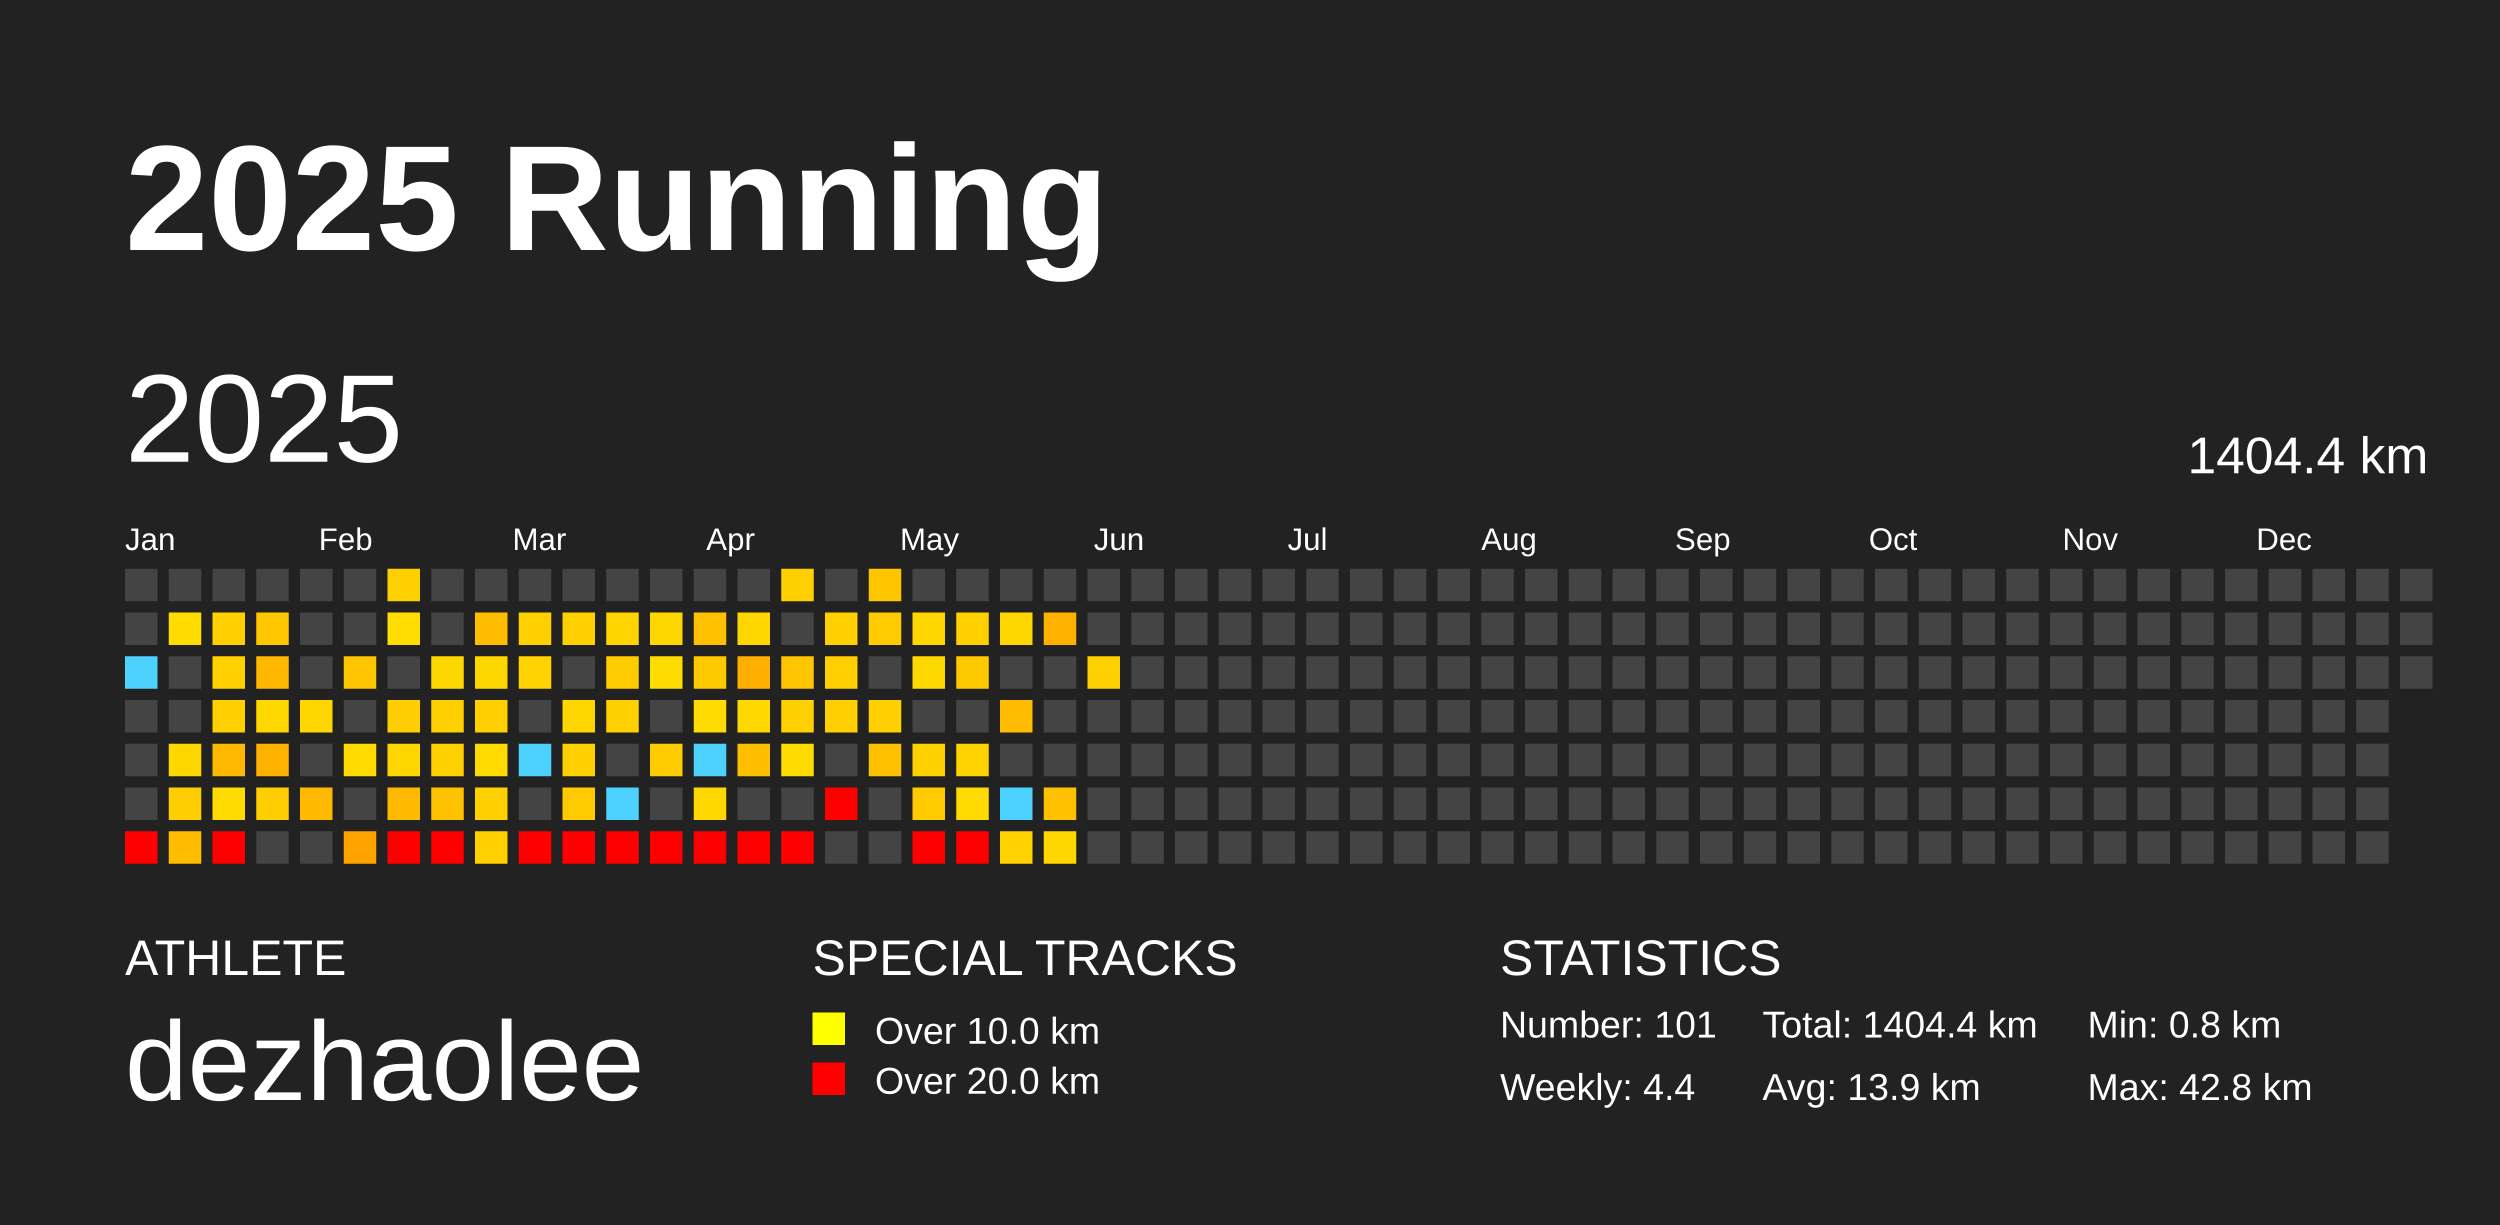
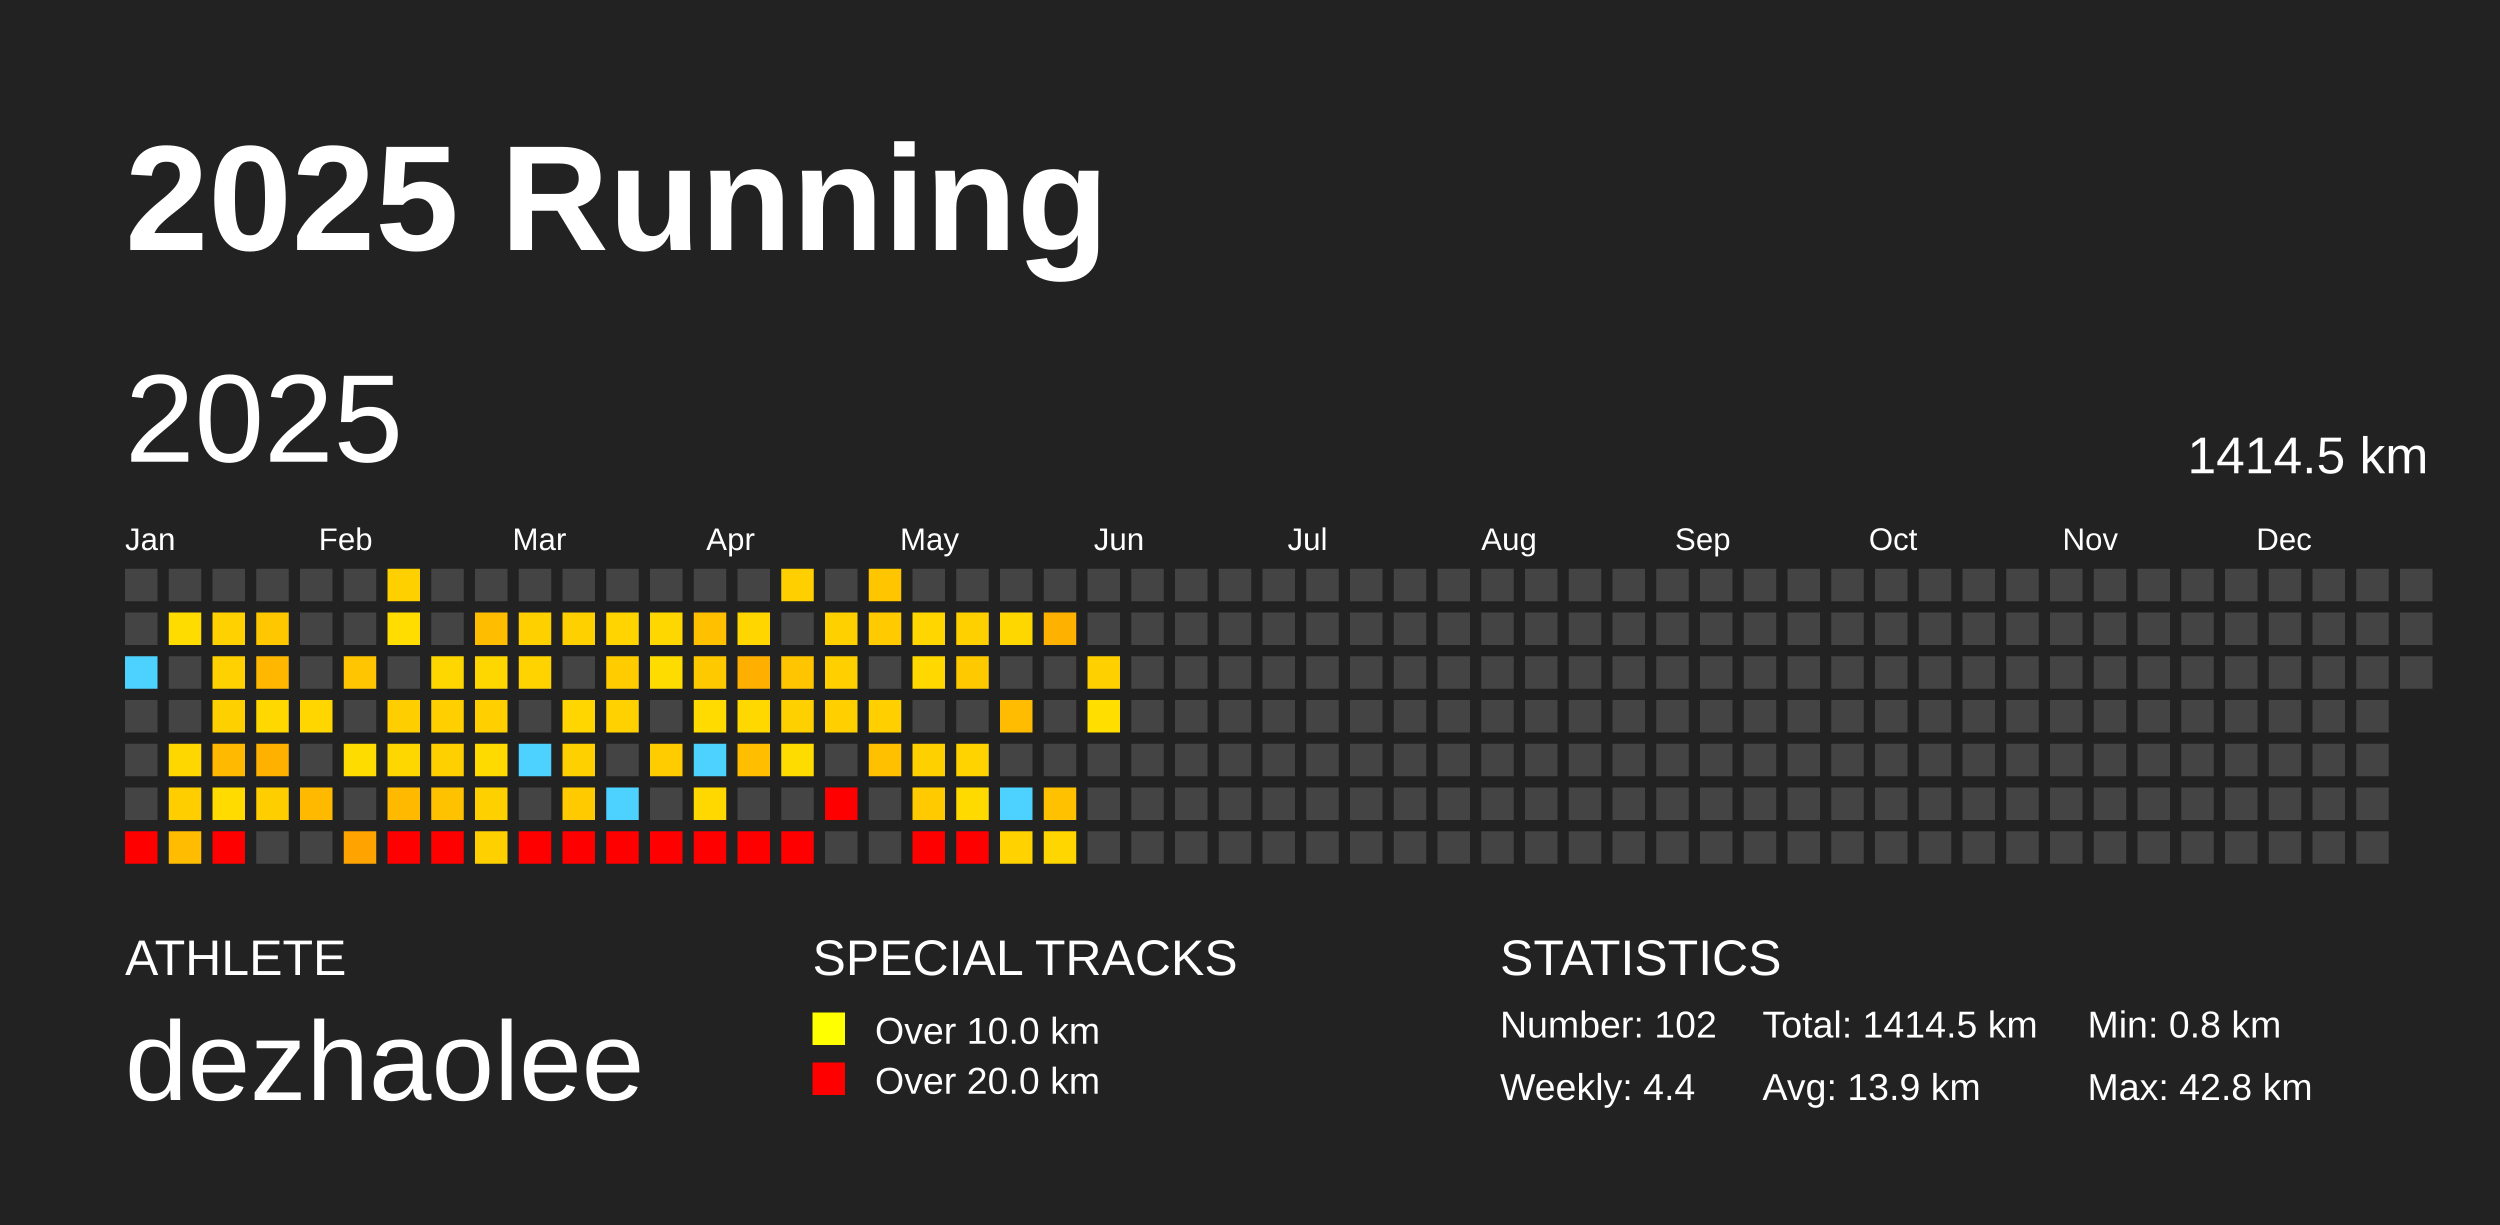
<svg xmlns="http://www.w3.org/2000/svg" baseProfile="full" height="98mm" version="1.1" viewBox="0,0,200,98" width="200mm">
  <defs />
  <rect fill="#222222" height="98" width="200" x="0" y="0" />
  <text fill="#FFFFFF" style="font-size:12px; font-family:Arial; font-weight:bold;" x="10" y="20">2025 Running</text>
  <text fill="#FFFFFF" style="font-size:4px; font-family:Arial" x="10" y="78">ATHLETE</text>
  <text fill="#FFFFFF" style="font-size:9px; font-family:Arial" x="10" y="88">dezhaolee</text>
  <text fill="#FFFFFF" style="font-size:4px; font-family:Arial" x="65" y="78">SPECIAL TRACKS</text>
  <rect fill="yellow" height="2.6" width="2.6" x="65" y="81" />
  <text fill="#FFFFFF" style="font-size:3px; font-family:Arial" x="70" y="83.5">Over 10.0 km</text>
  <rect fill="red" height="2.6" width="2.6" x="65" y="85" />
  <text fill="#FFFFFF" style="font-size:3px; font-family:Arial" x="70" y="87.5">Over 20.0 km</text>
  <text fill="#FFFFFF" style="font-size:4px; font-family:Arial" x="120" y="78">STATISTICS</text>
-   <text fill="#FFFFFF" style="font-size:3px; font-family:Arial" x="120" y="83">Number: 101</text>
+   <text fill="#FFFFFF" style="font-size:3px; font-family:Arial" x="120" y="83">Number: 102</text>
  <text fill="#FFFFFF" style="font-size:3px; font-family:Arial" x="120" y="88">Weekly: 4.4</text>
-   <text fill="#FFFFFF" style="font-size:3px; font-family:Arial" x="141" y="83">Total: 1404.4 km</text>
+   <text fill="#FFFFFF" style="font-size:3px; font-family:Arial" x="141" y="83">Total: 1414.5 km</text>
  <text fill="#FFFFFF" style="font-size:3px; font-family:Arial" x="141" y="88">Avg: 13.9 km</text>
  <text fill="#FFFFFF" style="font-size:3px; font-family:Arial" x="167" y="83">Min: 0.8 km</text>
  <text fill="#FFFFFF" style="font-size:3px; font-family:Arial" x="167" y="88">Max: 42.8 km</text>
  <text dominant-baseline="hanging" fill="#FFFFFF" style="font-size:10.0px; font-family:Arial;" x="10" y="30">2025</text>
-   <text dominant-baseline="hanging" fill="#FFFFFF" style="font-size:4.125px; font-family:Arial;" x="175" y="35">1404.4 km</text>
+   <text dominant-baseline="hanging" fill="#FFFFFF" style="font-size:4.125px; font-family:Arial;" x="175" y="35">1414.5 km</text>
  <text fill="#FFFFFF" style="font-size:2.5px; font-family:Arial" x="10.0" y="44">Jan</text>
  <text fill="#FFFFFF" style="font-size:2.5px; font-family:Arial" x="25.5" y="44">Feb</text>
  <text fill="#FFFFFF" style="font-size:2.5px; font-family:Arial" x="41.0" y="44">Mar</text>
  <text fill="#FFFFFF" style="font-size:2.5px; font-family:Arial" x="56.5" y="44">Apr</text>
  <text fill="#FFFFFF" style="font-size:2.5px; font-family:Arial" x="72.0" y="44">May</text>
  <text fill="#FFFFFF" style="font-size:2.5px; font-family:Arial" x="87.5" y="44">Jun</text>
  <text fill="#FFFFFF" style="font-size:2.5px; font-family:Arial" x="103.0" y="44">Jul</text>
  <text fill="#FFFFFF" style="font-size:2.5px; font-family:Arial" x="118.5" y="44">Aug</text>
  <text fill="#FFFFFF" style="font-size:2.5px; font-family:Arial" x="134.0" y="44">Sep</text>
  <text fill="#FFFFFF" style="font-size:2.5px; font-family:Arial" x="149.5" y="44">Oct</text>
  <text fill="#FFFFFF" style="font-size:2.5px; font-family:Arial" x="165.0" y="44">Nov</text>
  <text fill="#FFFFFF" style="font-size:2.5px; font-family:Arial" x="180.5" y="44">Dec</text>
  <rect fill="#444444" height="2.6" width="2.6" x="10.0" y="45.5" />
  <rect fill="#444444" height="2.6" width="2.6" x="10.0" y="49.0" />
  <rect fill="#4dd2ff" height="2.6" width="2.6" x="10.0" y="52.5" />
  <rect fill="#444444" height="2.6" width="2.6" x="10.0" y="56.0" />
  <rect fill="#444444" height="2.6" width="2.6" x="10.0" y="59.5" />
  <rect fill="#444444" height="2.6" width="2.6" x="10.0" y="63.0" />
  <rect fill="red" height="2.6" width="2.6" x="10.0" y="66.5" />
  <rect fill="#444444" height="2.6" width="2.6" x="13.5" y="45.5" />
  <rect fill="#ffdc00" height="2.6" width="2.6" x="13.5" y="49.0" />
  <rect fill="#444444" height="2.6" width="2.6" x="13.5" y="52.5" />
  <rect fill="#444444" height="2.6" width="2.6" x="13.5" y="56.0" />
  <rect fill="#ffd700" height="2.6" width="2.6" x="13.5" y="59.5" />
  <rect fill="#ffce00" height="2.6" width="2.6" x="13.5" y="63.0" />
  <rect fill="#ffbc00" height="2.6" width="2.6" x="13.5" y="66.5" />
  <rect fill="#444444" height="2.6" width="2.6" x="17.0" y="45.5" />
  <rect fill="#ffd100" height="2.6" width="2.6" x="17.0" y="49.0" />
  <rect fill="#ffd100" height="2.6" width="2.6" x="17.0" y="52.5" />
  <rect fill="#ffd000" height="2.6" width="2.6" x="17.0" y="56.0" />
  <rect fill="#ffb900" height="2.6" width="2.6" x="17.0" y="59.5" />
  <rect fill="#ffdb00" height="2.6" width="2.6" x="17.0" y="63.0" />
  <rect fill="red" height="2.6" width="2.6" x="17.0" y="66.5" />
  <rect fill="#444444" height="2.6" width="2.6" x="20.5" y="45.5" />
  <rect fill="#ffc700" height="2.6" width="2.6" x="20.5" y="49.0" />
  <rect fill="#ffb700" height="2.6" width="2.6" x="20.5" y="52.5" />
  <rect fill="#ffd800" height="2.6" width="2.6" x="20.5" y="56.0" />
  <rect fill="#ffb100" height="2.6" width="2.6" x="20.5" y="59.5" />
  <rect fill="#ffce00" height="2.6" width="2.6" x="20.5" y="63.0" />
  <rect fill="#444444" height="2.6" width="2.6" x="20.5" y="66.5" />
  <rect fill="#444444" height="2.6" width="2.6" x="24.0" y="45.5" />
  <rect fill="#444444" height="2.6" width="2.6" x="24.0" y="49.0" />
  <rect fill="#444444" height="2.6" width="2.6" x="24.0" y="52.5" />
  <rect fill="#ffd600" height="2.6" width="2.6" x="24.0" y="56.0" />
  <rect fill="#444444" height="2.6" width="2.6" x="24.0" y="59.5" />
  <rect fill="#ffba00" height="2.6" width="2.6" x="24.0" y="63.0" />
  <rect fill="#444444" height="2.6" width="2.6" x="24.0" y="66.5" />
  <rect fill="#444444" height="2.6" width="2.6" x="27.5" y="45.5" />
  <rect fill="#444444" height="2.6" width="2.6" x="27.5" y="49.0" />
  <rect fill="#ffc500" height="2.6" width="2.6" x="27.5" y="52.5" />
  <rect fill="#444444" height="2.6" width="2.6" x="27.5" y="56.0" />
  <rect fill="#ffdc00" height="2.6" width="2.6" x="27.5" y="59.5" />
  <rect fill="#444444" height="2.6" width="2.6" x="27.5" y="63.0" />
  <rect fill="#ffa300" height="2.6" width="2.6" x="27.5" y="66.5" />
  <rect fill="#ffd000" height="2.6" width="2.6" x="31.0" y="45.5" />
  <rect fill="#ffdd00" height="2.6" width="2.6" x="31.0" y="49.0" />
  <rect fill="#444444" height="2.6" width="2.6" x="31.0" y="52.5" />
  <rect fill="#ffce00" height="2.6" width="2.6" x="31.0" y="56.0" />
  <rect fill="#ffd700" height="2.6" width="2.6" x="31.0" y="59.5" />
  <rect fill="#ffba00" height="2.6" width="2.6" x="31.0" y="63.0" />
  <rect fill="red" height="2.6" width="2.6" x="31.0" y="66.5" />
  <rect fill="#444444" height="2.6" width="2.6" x="34.5" y="45.5" />
  <rect fill="#444444" height="2.6" width="2.6" x="34.5" y="49.0" />
  <rect fill="#ffd700" height="2.6" width="2.6" x="34.5" y="52.5" />
  <rect fill="#ffcf00" height="2.6" width="2.6" x="34.5" y="56.0" />
  <rect fill="#ffd000" height="2.6" width="2.6" x="34.5" y="59.5" />
  <rect fill="#ffc200" height="2.6" width="2.6" x="34.5" y="63.0" />
  <rect fill="red" height="2.6" width="2.6" x="34.5" y="66.5" />
  <rect fill="#444444" height="2.6" width="2.6" x="38.0" y="45.5" />
  <rect fill="#ffbd00" height="2.6" width="2.6" x="38.0" y="49.0" />
  <rect fill="#ffd700" height="2.6" width="2.6" x="38.0" y="52.5" />
  <rect fill="#ffcf00" height="2.6" width="2.6" x="38.0" y="56.0" />
  <rect fill="#ffda00" height="2.6" width="2.6" x="38.0" y="59.5" />
  <rect fill="#ffd000" height="2.6" width="2.6" x="38.0" y="63.0" />
  <rect fill="#ffd000" height="2.6" width="2.6" x="38.0" y="66.5" />
  <rect fill="#444444" height="2.6" width="2.6" x="41.5" y="45.5" />
  <rect fill="#ffd000" height="2.6" width="2.6" x="41.5" y="49.0" />
  <rect fill="#ffd300" height="2.6" width="2.6" x="41.5" y="52.5" />
  <rect fill="#444444" height="2.6" width="2.6" x="41.5" y="56.0" />
  <rect fill="#4dd2ff" height="2.6" width="2.6" x="41.5" y="59.5" />
  <rect fill="#444444" height="2.6" width="2.6" x="41.5" y="63.0" />
  <rect fill="red" height="2.6" width="2.6" x="41.5" y="66.5" />
  <rect fill="#444444" height="2.6" width="2.6" x="45.0" y="45.5" />
  <rect fill="#ffd000" height="2.6" width="2.6" x="45.0" y="49.0" />
  <rect fill="#444444" height="2.6" width="2.6" x="45.0" y="52.5" />
  <rect fill="#ffd600" height="2.6" width="2.6" x="45.0" y="56.0" />
  <rect fill="#ffd000" height="2.6" width="2.6" x="45.0" y="59.5" />
  <rect fill="#ffca00" height="2.6" width="2.6" x="45.0" y="63.0" />
  <rect fill="red" height="2.6" width="2.6" x="45.0" y="66.5" />
  <rect fill="#444444" height="2.6" width="2.6" x="48.5" y="45.5" />
  <rect fill="#ffd400" height="2.6" width="2.6" x="48.5" y="49.0" />
  <rect fill="#ffcc00" height="2.6" width="2.6" x="48.5" y="52.5" />
  <rect fill="#ffd100" height="2.6" width="2.6" x="48.5" y="56.0" />
  <rect fill="#444444" height="2.6" width="2.6" x="48.5" y="59.5" />
  <rect fill="#4dd2ff" height="2.6" width="2.6" x="48.5" y="63.0" />
  <rect fill="red" height="2.6" width="2.6" x="48.5" y="66.5" />
  <rect fill="#444444" height="2.6" width="2.6" x="52.0" y="45.5" />
  <rect fill="#ffd700" height="2.6" width="2.6" x="52.0" y="49.0" />
  <rect fill="#ffdc00" height="2.6" width="2.6" x="52.0" y="52.5" />
  <rect fill="#444444" height="2.6" width="2.6" x="52.0" y="56.0" />
  <rect fill="#ffcc00" height="2.6" width="2.6" x="52.0" y="59.5" />
  <rect fill="#444444" height="2.6" width="2.6" x="52.0" y="63.0" />
  <rect fill="red" height="2.6" width="2.6" x="52.0" y="66.5" />
  <rect fill="#444444" height="2.6" width="2.6" x="55.5" y="45.5" />
  <rect fill="#ffc000" height="2.6" width="2.6" x="55.5" y="49.0" />
  <rect fill="#ffc900" height="2.6" width="2.6" x="55.5" y="52.5" />
  <rect fill="#ffdb00" height="2.6" width="2.6" x="55.5" y="56.0" />
  <rect fill="#4dd2ff" height="2.6" width="2.6" x="55.5" y="59.5" />
  <rect fill="#ffd800" height="2.6" width="2.6" x="55.5" y="63.0" />
  <rect fill="red" height="2.6" width="2.6" x="55.5" y="66.5" />
  <rect fill="#444444" height="2.6" width="2.6" x="59.0" y="45.5" />
  <rect fill="#ffd600" height="2.6" width="2.6" x="59.0" y="49.0" />
  <rect fill="#ffaf00" height="2.6" width="2.6" x="59.0" y="52.5" />
  <rect fill="#ffd800" height="2.6" width="2.6" x="59.0" y="56.0" />
  <rect fill="#ffbe00" height="2.6" width="2.6" x="59.0" y="59.5" />
  <rect fill="#444444" height="2.6" width="2.6" x="59.0" y="63.0" />
  <rect fill="red" height="2.6" width="2.6" x="59.0" y="66.5" />
  <rect fill="#ffcf00" height="2.6" width="2.6" x="62.5" y="45.5" />
  <rect fill="#444444" height="2.6" width="2.6" x="62.5" y="49.0" />
  <rect fill="#ffc500" height="2.6" width="2.6" x="62.5" y="52.5" />
  <rect fill="#ffd000" height="2.6" width="2.6" x="62.5" y="56.0" />
  <rect fill="#ffdc00" height="2.6" width="2.6" x="62.5" y="59.5" />
  <rect fill="#444444" height="2.6" width="2.6" x="62.5" y="63.0" />
  <rect fill="red" height="2.6" width="2.6" x="62.5" y="66.5" />
  <rect fill="#444444" height="2.6" width="2.6" x="66.0" y="45.5" />
  <rect fill="#ffd000" height="2.6" width="2.6" x="66.0" y="49.0" />
  <rect fill="#ffcf00" height="2.6" width="2.6" x="66.0" y="52.5" />
  <rect fill="#ffcf00" height="2.6" width="2.6" x="66.0" y="56.0" />
  <rect fill="#444444" height="2.6" width="2.6" x="66.0" y="59.5" />
  <rect fill="red" height="2.6" width="2.6" x="66.0" y="63.0" />
  <rect fill="#444444" height="2.6" width="2.6" x="66.0" y="66.5" />
  <rect fill="#ffc600" height="2.6" width="2.6" x="69.5" y="45.5" />
  <rect fill="#ffca00" height="2.6" width="2.6" x="69.5" y="49.0" />
  <rect fill="#444444" height="2.6" width="2.6" x="69.5" y="52.5" />
  <rect fill="#ffcf00" height="2.6" width="2.6" x="69.5" y="56.0" />
  <rect fill="#ffc000" height="2.6" width="2.6" x="69.5" y="59.5" />
  <rect fill="#444444" height="2.6" width="2.6" x="69.5" y="63.0" />
  <rect fill="#444444" height="2.6" width="2.6" x="69.5" y="66.5" />
  <rect fill="#444444" height="2.6" width="2.6" x="73.0" y="45.5" />
  <rect fill="#ffd600" height="2.6" width="2.6" x="73.0" y="49.0" />
  <rect fill="#ffd800" height="2.6" width="2.6" x="73.0" y="52.5" />
  <rect fill="#444444" height="2.6" width="2.6" x="73.0" y="56.0" />
  <rect fill="#ffd000" height="2.6" width="2.6" x="73.0" y="59.5" />
  <rect fill="#ffca00" height="2.6" width="2.6" x="73.0" y="63.0" />
  <rect fill="red" height="2.6" width="2.6" x="73.0" y="66.5" />
  <rect fill="#444444" height="2.6" width="2.6" x="76.5" y="45.5" />
  <rect fill="#ffd000" height="2.6" width="2.6" x="76.5" y="49.0" />
  <rect fill="#ffc900" height="2.6" width="2.6" x="76.5" y="52.5" />
  <rect fill="#444444" height="2.6" width="2.6" x="76.5" y="56.0" />
  <rect fill="#ffd300" height="2.6" width="2.6" x="76.5" y="59.5" />
  <rect fill="#ffda00" height="2.6" width="2.6" x="76.5" y="63.0" />
  <rect fill="red" height="2.6" width="2.6" x="76.5" y="66.5" />
  <rect fill="#444444" height="2.6" width="2.6" x="80.0" y="45.5" />
  <rect fill="#ffd700" height="2.6" width="2.6" x="80.0" y="49.0" />
  <rect fill="#444444" height="2.6" width="2.6" x="80.0" y="52.5" />
  <rect fill="#ffbc00" height="2.6" width="2.6" x="80.0" y="56.0" />
  <rect fill="#444444" height="2.6" width="2.6" x="80.0" y="59.5" />
  <rect fill="#4dd2ff" height="2.6" width="2.6" x="80.0" y="63.0" />
  <rect fill="#ffd200" height="2.6" width="2.6" x="80.0" y="66.5" />
  <rect fill="#444444" height="2.6" width="2.6" x="83.5" y="45.5" />
  <rect fill="#ffb100" height="2.6" width="2.6" x="83.5" y="49.0" />
  <rect fill="#444444" height="2.6" width="2.6" x="83.5" y="52.5" />
  <rect fill="#444444" height="2.6" width="2.6" x="83.5" y="56.0" />
  <rect fill="#444444" height="2.6" width="2.6" x="83.5" y="59.5" />
  <rect fill="#ffc100" height="2.6" width="2.6" x="83.5" y="63.0" />
  <rect fill="#ffd600" height="2.6" width="2.6" x="83.5" y="66.5" />
  <rect fill="#444444" height="2.6" width="2.6" x="87.0" y="45.5" />
  <rect fill="#444444" height="2.6" width="2.6" x="87.0" y="49.0" />
  <rect fill="#ffd000" height="2.6" width="2.6" x="87.0" y="52.5" />
-   <rect fill="#444444" height="2.6" width="2.6" x="87.0" y="56.0" />
+   <rect fill="#ffde00" height="2.6" width="2.6" x="87.0" y="56.0" />
  <rect fill="#444444" height="2.6" width="2.6" x="87.0" y="59.5" />
  <rect fill="#444444" height="2.6" width="2.6" x="87.0" y="63.0" />
  <rect fill="#444444" height="2.6" width="2.6" x="87.0" y="66.5" />
  <rect fill="#444444" height="2.6" width="2.6" x="90.5" y="45.5" />
  <rect fill="#444444" height="2.6" width="2.6" x="90.5" y="49.0" />
  <rect fill="#444444" height="2.6" width="2.6" x="90.5" y="52.5" />
  <rect fill="#444444" height="2.6" width="2.6" x="90.5" y="56.0" />
  <rect fill="#444444" height="2.6" width="2.6" x="90.5" y="59.5" />
  <rect fill="#444444" height="2.6" width="2.6" x="90.5" y="63.0" />
  <rect fill="#444444" height="2.6" width="2.6" x="90.5" y="66.5" />
  <rect fill="#444444" height="2.6" width="2.6" x="94.0" y="45.5" />
  <rect fill="#444444" height="2.6" width="2.6" x="94.0" y="49.0" />
  <rect fill="#444444" height="2.6" width="2.6" x="94.0" y="52.5" />
  <rect fill="#444444" height="2.6" width="2.6" x="94.0" y="56.0" />
  <rect fill="#444444" height="2.6" width="2.6" x="94.0" y="59.5" />
  <rect fill="#444444" height="2.6" width="2.6" x="94.0" y="63.0" />
  <rect fill="#444444" height="2.6" width="2.6" x="94.0" y="66.5" />
  <rect fill="#444444" height="2.6" width="2.6" x="97.5" y="45.5" />
  <rect fill="#444444" height="2.6" width="2.6" x="97.5" y="49.0" />
  <rect fill="#444444" height="2.6" width="2.6" x="97.5" y="52.5" />
  <rect fill="#444444" height="2.6" width="2.6" x="97.5" y="56.0" />
  <rect fill="#444444" height="2.6" width="2.6" x="97.5" y="59.5" />
  <rect fill="#444444" height="2.6" width="2.6" x="97.5" y="63.0" />
  <rect fill="#444444" height="2.6" width="2.6" x="97.5" y="66.5" />
  <rect fill="#444444" height="2.6" width="2.6" x="101.0" y="45.5" />
  <rect fill="#444444" height="2.6" width="2.6" x="101.0" y="49.0" />
  <rect fill="#444444" height="2.6" width="2.6" x="101.0" y="52.5" />
  <rect fill="#444444" height="2.6" width="2.6" x="101.0" y="56.0" />
  <rect fill="#444444" height="2.6" width="2.6" x="101.0" y="59.5" />
  <rect fill="#444444" height="2.6" width="2.6" x="101.0" y="63.0" />
  <rect fill="#444444" height="2.6" width="2.6" x="101.0" y="66.5" />
  <rect fill="#444444" height="2.6" width="2.6" x="104.5" y="45.5" />
  <rect fill="#444444" height="2.6" width="2.6" x="104.5" y="49.0" />
  <rect fill="#444444" height="2.6" width="2.6" x="104.5" y="52.5" />
  <rect fill="#444444" height="2.6" width="2.6" x="104.5" y="56.0" />
  <rect fill="#444444" height="2.6" width="2.6" x="104.5" y="59.5" />
  <rect fill="#444444" height="2.6" width="2.6" x="104.5" y="63.0" />
  <rect fill="#444444" height="2.6" width="2.6" x="104.5" y="66.5" />
  <rect fill="#444444" height="2.6" width="2.6" x="108.0" y="45.5" />
  <rect fill="#444444" height="2.6" width="2.6" x="108.0" y="49.0" />
  <rect fill="#444444" height="2.6" width="2.6" x="108.0" y="52.5" />
  <rect fill="#444444" height="2.6" width="2.6" x="108.0" y="56.0" />
  <rect fill="#444444" height="2.6" width="2.6" x="108.0" y="59.5" />
  <rect fill="#444444" height="2.6" width="2.6" x="108.0" y="63.0" />
  <rect fill="#444444" height="2.6" width="2.6" x="108.0" y="66.5" />
  <rect fill="#444444" height="2.6" width="2.6" x="111.5" y="45.5" />
  <rect fill="#444444" height="2.6" width="2.6" x="111.5" y="49.0" />
  <rect fill="#444444" height="2.6" width="2.6" x="111.5" y="52.5" />
  <rect fill="#444444" height="2.6" width="2.6" x="111.5" y="56.0" />
  <rect fill="#444444" height="2.6" width="2.6" x="111.5" y="59.5" />
  <rect fill="#444444" height="2.6" width="2.6" x="111.5" y="63.0" />
  <rect fill="#444444" height="2.6" width="2.6" x="111.5" y="66.5" />
  <rect fill="#444444" height="2.6" width="2.6" x="115.0" y="45.5" />
  <rect fill="#444444" height="2.6" width="2.6" x="115.0" y="49.0" />
  <rect fill="#444444" height="2.6" width="2.6" x="115.0" y="52.5" />
  <rect fill="#444444" height="2.6" width="2.6" x="115.0" y="56.0" />
  <rect fill="#444444" height="2.6" width="2.6" x="115.0" y="59.5" />
  <rect fill="#444444" height="2.6" width="2.6" x="115.0" y="63.0" />
  <rect fill="#444444" height="2.6" width="2.6" x="115.0" y="66.5" />
  <rect fill="#444444" height="2.6" width="2.6" x="118.5" y="45.5" />
  <rect fill="#444444" height="2.6" width="2.6" x="118.5" y="49.0" />
  <rect fill="#444444" height="2.6" width="2.6" x="118.5" y="52.5" />
  <rect fill="#444444" height="2.6" width="2.6" x="118.5" y="56.0" />
  <rect fill="#444444" height="2.6" width="2.6" x="118.5" y="59.5" />
  <rect fill="#444444" height="2.6" width="2.6" x="118.5" y="63.0" />
  <rect fill="#444444" height="2.6" width="2.6" x="118.5" y="66.5" />
  <rect fill="#444444" height="2.6" width="2.6" x="122.0" y="45.5" />
  <rect fill="#444444" height="2.6" width="2.6" x="122.0" y="49.0" />
  <rect fill="#444444" height="2.6" width="2.6" x="122.0" y="52.5" />
  <rect fill="#444444" height="2.6" width="2.6" x="122.0" y="56.0" />
  <rect fill="#444444" height="2.6" width="2.6" x="122.0" y="59.5" />
  <rect fill="#444444" height="2.6" width="2.6" x="122.0" y="63.0" />
  <rect fill="#444444" height="2.6" width="2.6" x="122.0" y="66.5" />
  <rect fill="#444444" height="2.6" width="2.6" x="125.5" y="45.5" />
  <rect fill="#444444" height="2.6" width="2.6" x="125.5" y="49.0" />
  <rect fill="#444444" height="2.6" width="2.6" x="125.5" y="52.5" />
  <rect fill="#444444" height="2.6" width="2.6" x="125.5" y="56.0" />
  <rect fill="#444444" height="2.6" width="2.6" x="125.5" y="59.5" />
  <rect fill="#444444" height="2.6" width="2.6" x="125.5" y="63.0" />
  <rect fill="#444444" height="2.6" width="2.6" x="125.5" y="66.5" />
  <rect fill="#444444" height="2.6" width="2.6" x="129.0" y="45.5" />
  <rect fill="#444444" height="2.6" width="2.6" x="129.0" y="49.0" />
  <rect fill="#444444" height="2.6" width="2.6" x="129.0" y="52.5" />
  <rect fill="#444444" height="2.6" width="2.6" x="129.0" y="56.0" />
  <rect fill="#444444" height="2.6" width="2.6" x="129.0" y="59.5" />
  <rect fill="#444444" height="2.6" width="2.6" x="129.0" y="63.0" />
  <rect fill="#444444" height="2.6" width="2.6" x="129.0" y="66.5" />
  <rect fill="#444444" height="2.6" width="2.6" x="132.5" y="45.5" />
  <rect fill="#444444" height="2.6" width="2.6" x="132.5" y="49.0" />
  <rect fill="#444444" height="2.6" width="2.6" x="132.5" y="52.5" />
  <rect fill="#444444" height="2.6" width="2.6" x="132.5" y="56.0" />
  <rect fill="#444444" height="2.6" width="2.6" x="132.5" y="59.5" />
  <rect fill="#444444" height="2.6" width="2.6" x="132.5" y="63.0" />
  <rect fill="#444444" height="2.6" width="2.6" x="132.5" y="66.5" />
  <rect fill="#444444" height="2.6" width="2.6" x="136.0" y="45.5" />
  <rect fill="#444444" height="2.6" width="2.6" x="136.0" y="49.0" />
  <rect fill="#444444" height="2.6" width="2.6" x="136.0" y="52.5" />
  <rect fill="#444444" height="2.6" width="2.6" x="136.0" y="56.0" />
  <rect fill="#444444" height="2.6" width="2.6" x="136.0" y="59.5" />
  <rect fill="#444444" height="2.6" width="2.6" x="136.0" y="63.0" />
  <rect fill="#444444" height="2.6" width="2.6" x="136.0" y="66.5" />
  <rect fill="#444444" height="2.6" width="2.6" x="139.5" y="45.5" />
  <rect fill="#444444" height="2.6" width="2.6" x="139.5" y="49.0" />
  <rect fill="#444444" height="2.6" width="2.6" x="139.5" y="52.5" />
  <rect fill="#444444" height="2.6" width="2.6" x="139.5" y="56.0" />
  <rect fill="#444444" height="2.6" width="2.6" x="139.5" y="59.5" />
  <rect fill="#444444" height="2.6" width="2.6" x="139.5" y="63.0" />
  <rect fill="#444444" height="2.6" width="2.6" x="139.5" y="66.5" />
  <rect fill="#444444" height="2.6" width="2.6" x="143.0" y="45.5" />
  <rect fill="#444444" height="2.6" width="2.6" x="143.0" y="49.0" />
  <rect fill="#444444" height="2.6" width="2.6" x="143.0" y="52.5" />
  <rect fill="#444444" height="2.6" width="2.6" x="143.0" y="56.0" />
  <rect fill="#444444" height="2.6" width="2.6" x="143.0" y="59.5" />
  <rect fill="#444444" height="2.6" width="2.6" x="143.0" y="63.0" />
  <rect fill="#444444" height="2.6" width="2.6" x="143.0" y="66.5" />
  <rect fill="#444444" height="2.6" width="2.6" x="146.5" y="45.5" />
  <rect fill="#444444" height="2.6" width="2.6" x="146.5" y="49.0" />
  <rect fill="#444444" height="2.6" width="2.6" x="146.5" y="52.5" />
  <rect fill="#444444" height="2.6" width="2.6" x="146.5" y="56.0" />
  <rect fill="#444444" height="2.6" width="2.6" x="146.5" y="59.5" />
  <rect fill="#444444" height="2.6" width="2.6" x="146.5" y="63.0" />
  <rect fill="#444444" height="2.6" width="2.6" x="146.5" y="66.5" />
  <rect fill="#444444" height="2.6" width="2.6" x="150.0" y="45.5" />
  <rect fill="#444444" height="2.6" width="2.6" x="150.0" y="49.0" />
  <rect fill="#444444" height="2.6" width="2.6" x="150.0" y="52.5" />
  <rect fill="#444444" height="2.6" width="2.6" x="150.0" y="56.0" />
  <rect fill="#444444" height="2.6" width="2.6" x="150.0" y="59.5" />
  <rect fill="#444444" height="2.6" width="2.6" x="150.0" y="63.0" />
  <rect fill="#444444" height="2.6" width="2.6" x="150.0" y="66.5" />
  <rect fill="#444444" height="2.6" width="2.6" x="153.5" y="45.5" />
  <rect fill="#444444" height="2.6" width="2.6" x="153.5" y="49.0" />
  <rect fill="#444444" height="2.6" width="2.6" x="153.5" y="52.5" />
  <rect fill="#444444" height="2.6" width="2.6" x="153.5" y="56.0" />
  <rect fill="#444444" height="2.6" width="2.6" x="153.5" y="59.5" />
  <rect fill="#444444" height="2.6" width="2.6" x="153.5" y="63.0" />
  <rect fill="#444444" height="2.6" width="2.6" x="153.5" y="66.5" />
  <rect fill="#444444" height="2.6" width="2.6" x="157.0" y="45.5" />
  <rect fill="#444444" height="2.6" width="2.6" x="157.0" y="49.0" />
  <rect fill="#444444" height="2.6" width="2.6" x="157.0" y="52.5" />
  <rect fill="#444444" height="2.6" width="2.6" x="157.0" y="56.0" />
  <rect fill="#444444" height="2.6" width="2.6" x="157.0" y="59.5" />
  <rect fill="#444444" height="2.6" width="2.6" x="157.0" y="63.0" />
  <rect fill="#444444" height="2.6" width="2.6" x="157.0" y="66.5" />
  <rect fill="#444444" height="2.6" width="2.6" x="160.5" y="45.5" />
  <rect fill="#444444" height="2.6" width="2.6" x="160.5" y="49.0" />
  <rect fill="#444444" height="2.6" width="2.6" x="160.5" y="52.5" />
  <rect fill="#444444" height="2.6" width="2.6" x="160.5" y="56.0" />
  <rect fill="#444444" height="2.6" width="2.6" x="160.5" y="59.5" />
  <rect fill="#444444" height="2.6" width="2.6" x="160.5" y="63.0" />
  <rect fill="#444444" height="2.6" width="2.6" x="160.5" y="66.5" />
  <rect fill="#444444" height="2.6" width="2.6" x="164.0" y="45.5" />
  <rect fill="#444444" height="2.6" width="2.6" x="164.0" y="49.0" />
  <rect fill="#444444" height="2.6" width="2.6" x="164.0" y="52.5" />
  <rect fill="#444444" height="2.6" width="2.6" x="164.0" y="56.0" />
  <rect fill="#444444" height="2.6" width="2.6" x="164.0" y="59.5" />
  <rect fill="#444444" height="2.6" width="2.6" x="164.0" y="63.0" />
  <rect fill="#444444" height="2.6" width="2.6" x="164.0" y="66.5" />
  <rect fill="#444444" height="2.6" width="2.6" x="167.5" y="45.5" />
  <rect fill="#444444" height="2.6" width="2.6" x="167.5" y="49.0" />
  <rect fill="#444444" height="2.6" width="2.6" x="167.5" y="52.5" />
  <rect fill="#444444" height="2.6" width="2.6" x="167.5" y="56.0" />
  <rect fill="#444444" height="2.6" width="2.6" x="167.5" y="59.5" />
  <rect fill="#444444" height="2.6" width="2.6" x="167.5" y="63.0" />
  <rect fill="#444444" height="2.6" width="2.6" x="167.5" y="66.5" />
  <rect fill="#444444" height="2.6" width="2.6" x="171.0" y="45.5" />
  <rect fill="#444444" height="2.6" width="2.6" x="171.0" y="49.0" />
  <rect fill="#444444" height="2.6" width="2.6" x="171.0" y="52.5" />
  <rect fill="#444444" height="2.6" width="2.6" x="171.0" y="56.0" />
  <rect fill="#444444" height="2.6" width="2.6" x="171.0" y="59.5" />
  <rect fill="#444444" height="2.6" width="2.6" x="171.0" y="63.0" />
  <rect fill="#444444" height="2.6" width="2.6" x="171.0" y="66.5" />
  <rect fill="#444444" height="2.6" width="2.6" x="174.5" y="45.5" />
  <rect fill="#444444" height="2.6" width="2.6" x="174.5" y="49.0" />
  <rect fill="#444444" height="2.6" width="2.6" x="174.5" y="52.5" />
  <rect fill="#444444" height="2.6" width="2.6" x="174.5" y="56.0" />
  <rect fill="#444444" height="2.6" width="2.6" x="174.5" y="59.5" />
  <rect fill="#444444" height="2.6" width="2.6" x="174.5" y="63.0" />
  <rect fill="#444444" height="2.6" width="2.6" x="174.5" y="66.5" />
  <rect fill="#444444" height="2.6" width="2.6" x="178.0" y="45.5" />
  <rect fill="#444444" height="2.6" width="2.6" x="178.0" y="49.0" />
  <rect fill="#444444" height="2.6" width="2.6" x="178.0" y="52.5" />
  <rect fill="#444444" height="2.6" width="2.6" x="178.0" y="56.0" />
  <rect fill="#444444" height="2.6" width="2.6" x="178.0" y="59.5" />
  <rect fill="#444444" height="2.6" width="2.6" x="178.0" y="63.0" />
  <rect fill="#444444" height="2.6" width="2.6" x="178.0" y="66.5" />
  <rect fill="#444444" height="2.6" width="2.6" x="181.5" y="45.5" />
  <rect fill="#444444" height="2.6" width="2.6" x="181.5" y="49.0" />
  <rect fill="#444444" height="2.6" width="2.6" x="181.5" y="52.5" />
  <rect fill="#444444" height="2.6" width="2.6" x="181.5" y="56.0" />
  <rect fill="#444444" height="2.6" width="2.6" x="181.5" y="59.5" />
  <rect fill="#444444" height="2.6" width="2.6" x="181.5" y="63.0" />
  <rect fill="#444444" height="2.6" width="2.6" x="181.5" y="66.5" />
  <rect fill="#444444" height="2.6" width="2.6" x="185.0" y="45.5" />
  <rect fill="#444444" height="2.6" width="2.6" x="185.0" y="49.0" />
  <rect fill="#444444" height="2.6" width="2.6" x="185.0" y="52.5" />
  <rect fill="#444444" height="2.6" width="2.6" x="185.0" y="56.0" />
  <rect fill="#444444" height="2.6" width="2.6" x="185.0" y="59.5" />
  <rect fill="#444444" height="2.6" width="2.6" x="185.0" y="63.0" />
  <rect fill="#444444" height="2.6" width="2.6" x="185.0" y="66.5" />
  <rect fill="#444444" height="2.6" width="2.6" x="188.5" y="45.5" />
  <rect fill="#444444" height="2.6" width="2.6" x="188.5" y="49.0" />
  <rect fill="#444444" height="2.6" width="2.6" x="188.5" y="52.5" />
  <rect fill="#444444" height="2.6" width="2.6" x="188.5" y="56.0" />
  <rect fill="#444444" height="2.6" width="2.6" x="188.5" y="59.5" />
  <rect fill="#444444" height="2.6" width="2.6" x="188.5" y="63.0" />
  <rect fill="#444444" height="2.6" width="2.6" x="188.5" y="66.5" />
  <rect fill="#444444" height="2.6" width="2.6" x="192.0" y="45.5" />
  <rect fill="#444444" height="2.6" width="2.6" x="192.0" y="49.0" />
  <rect fill="#444444" height="2.6" width="2.6" x="192.0" y="52.5" />
</svg>
